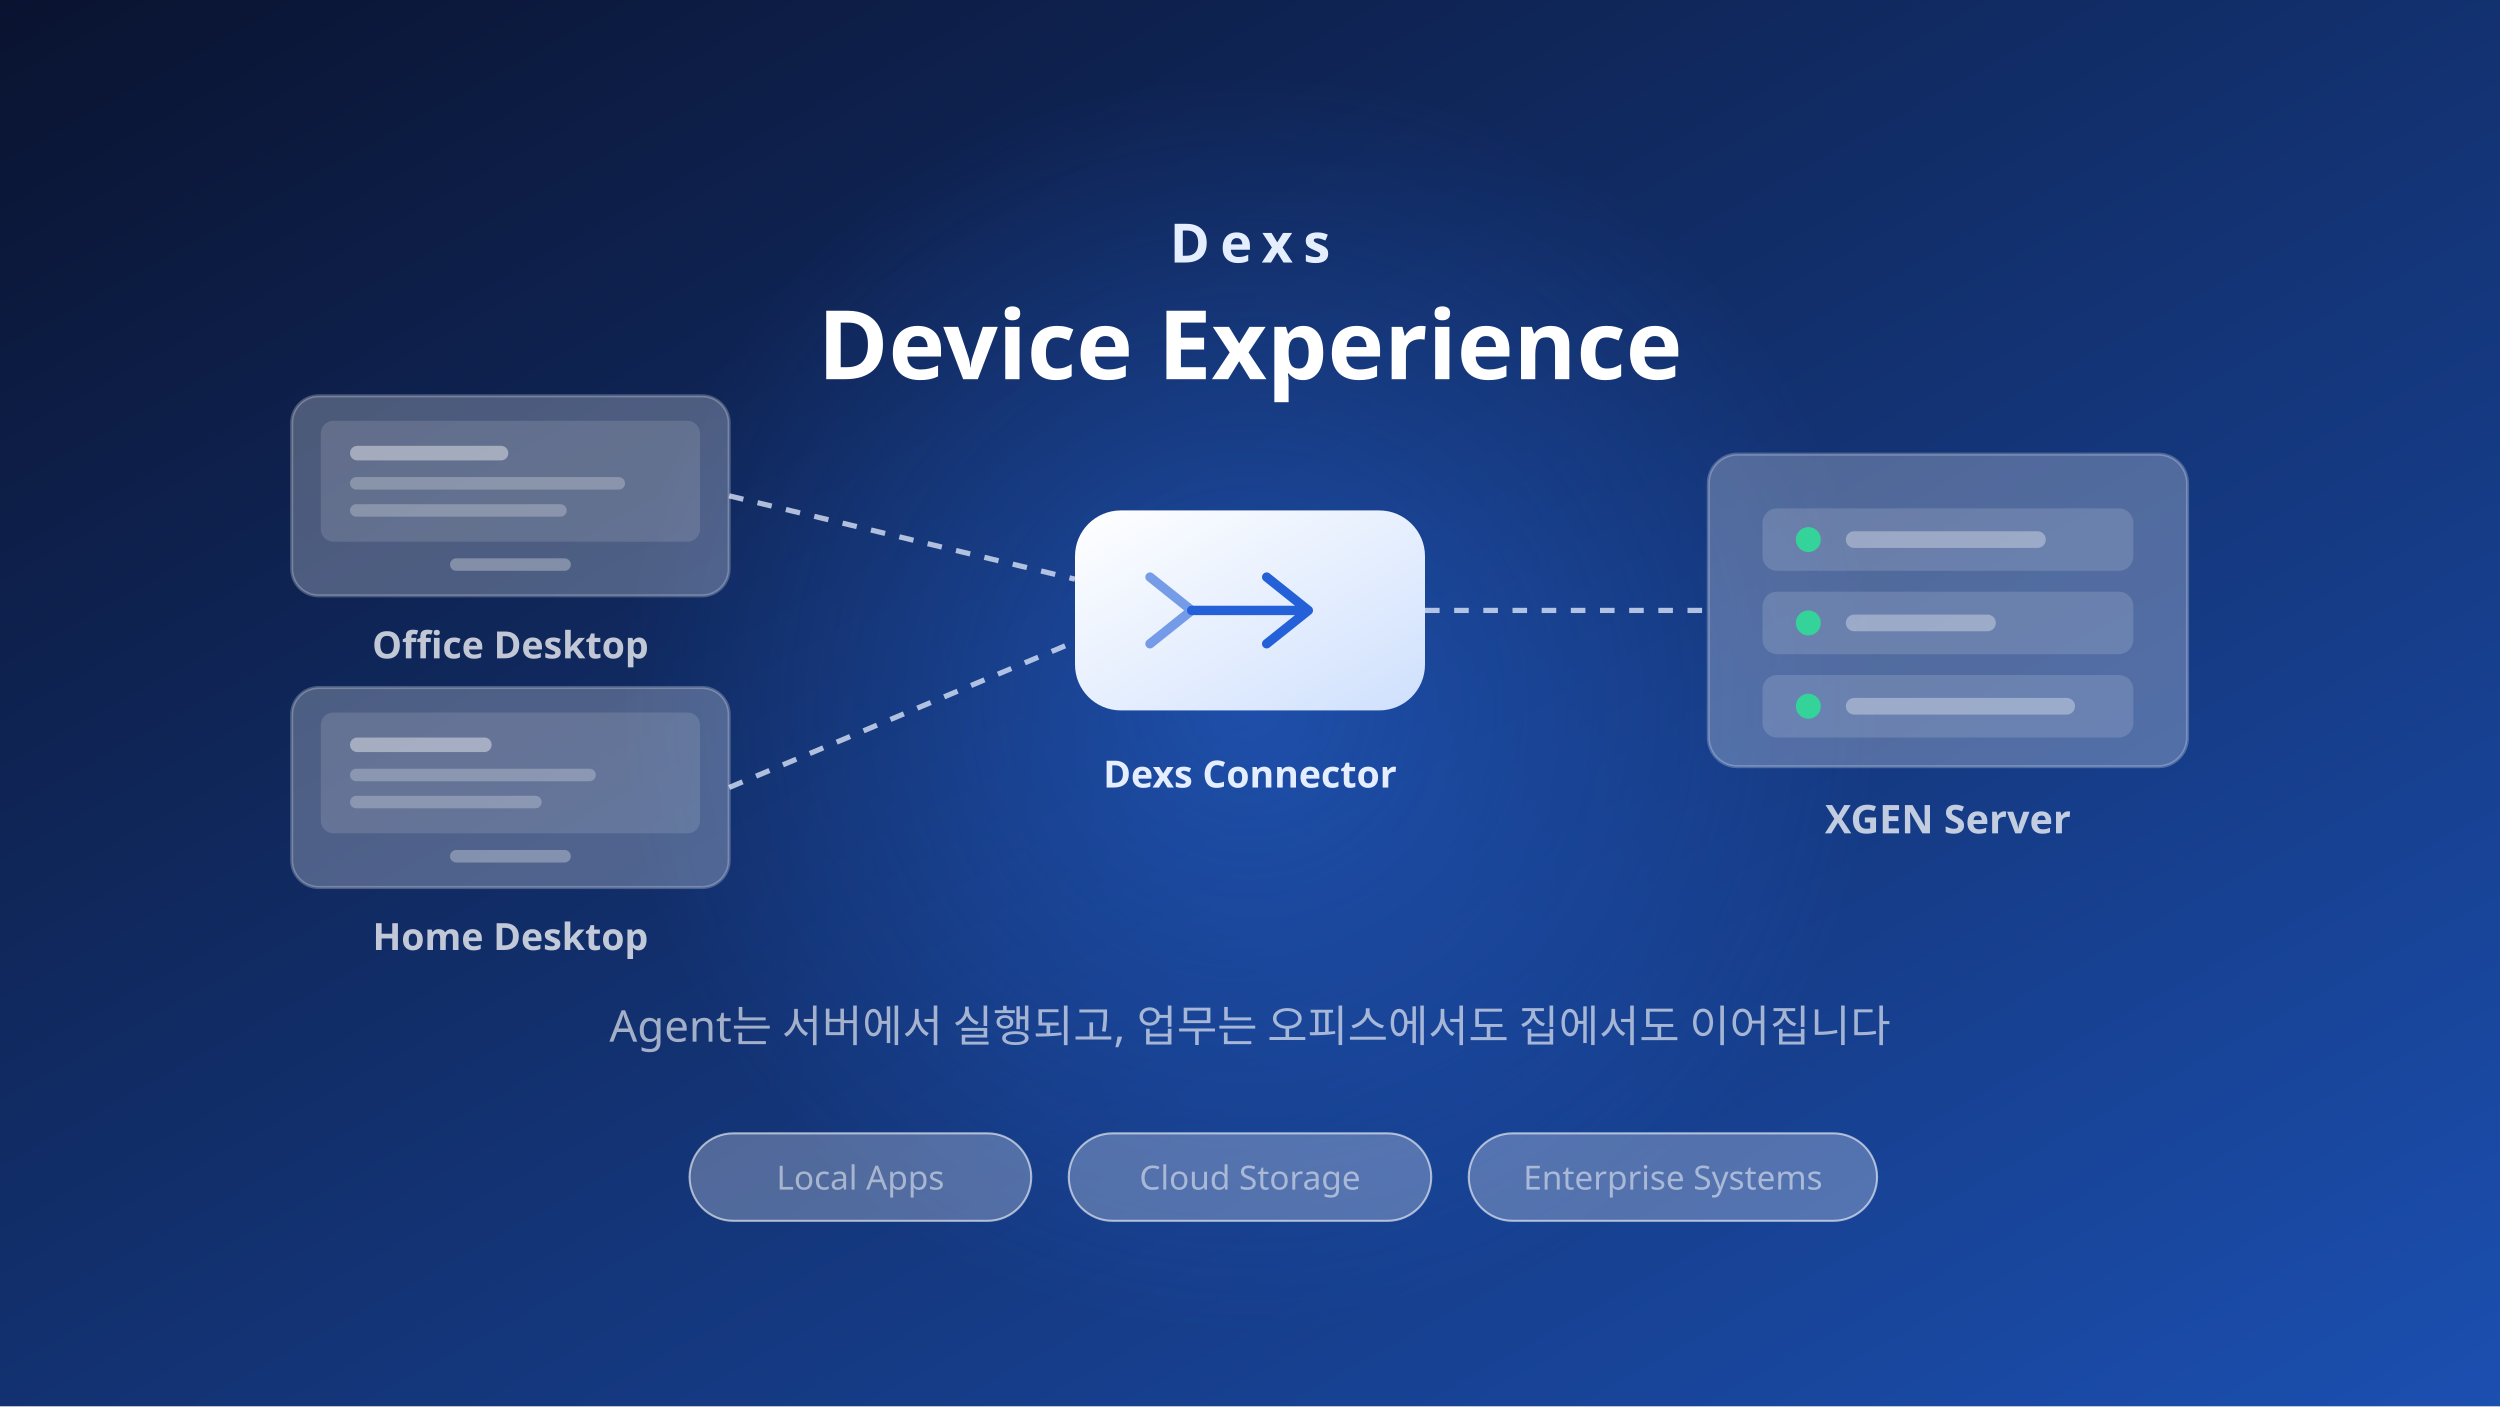
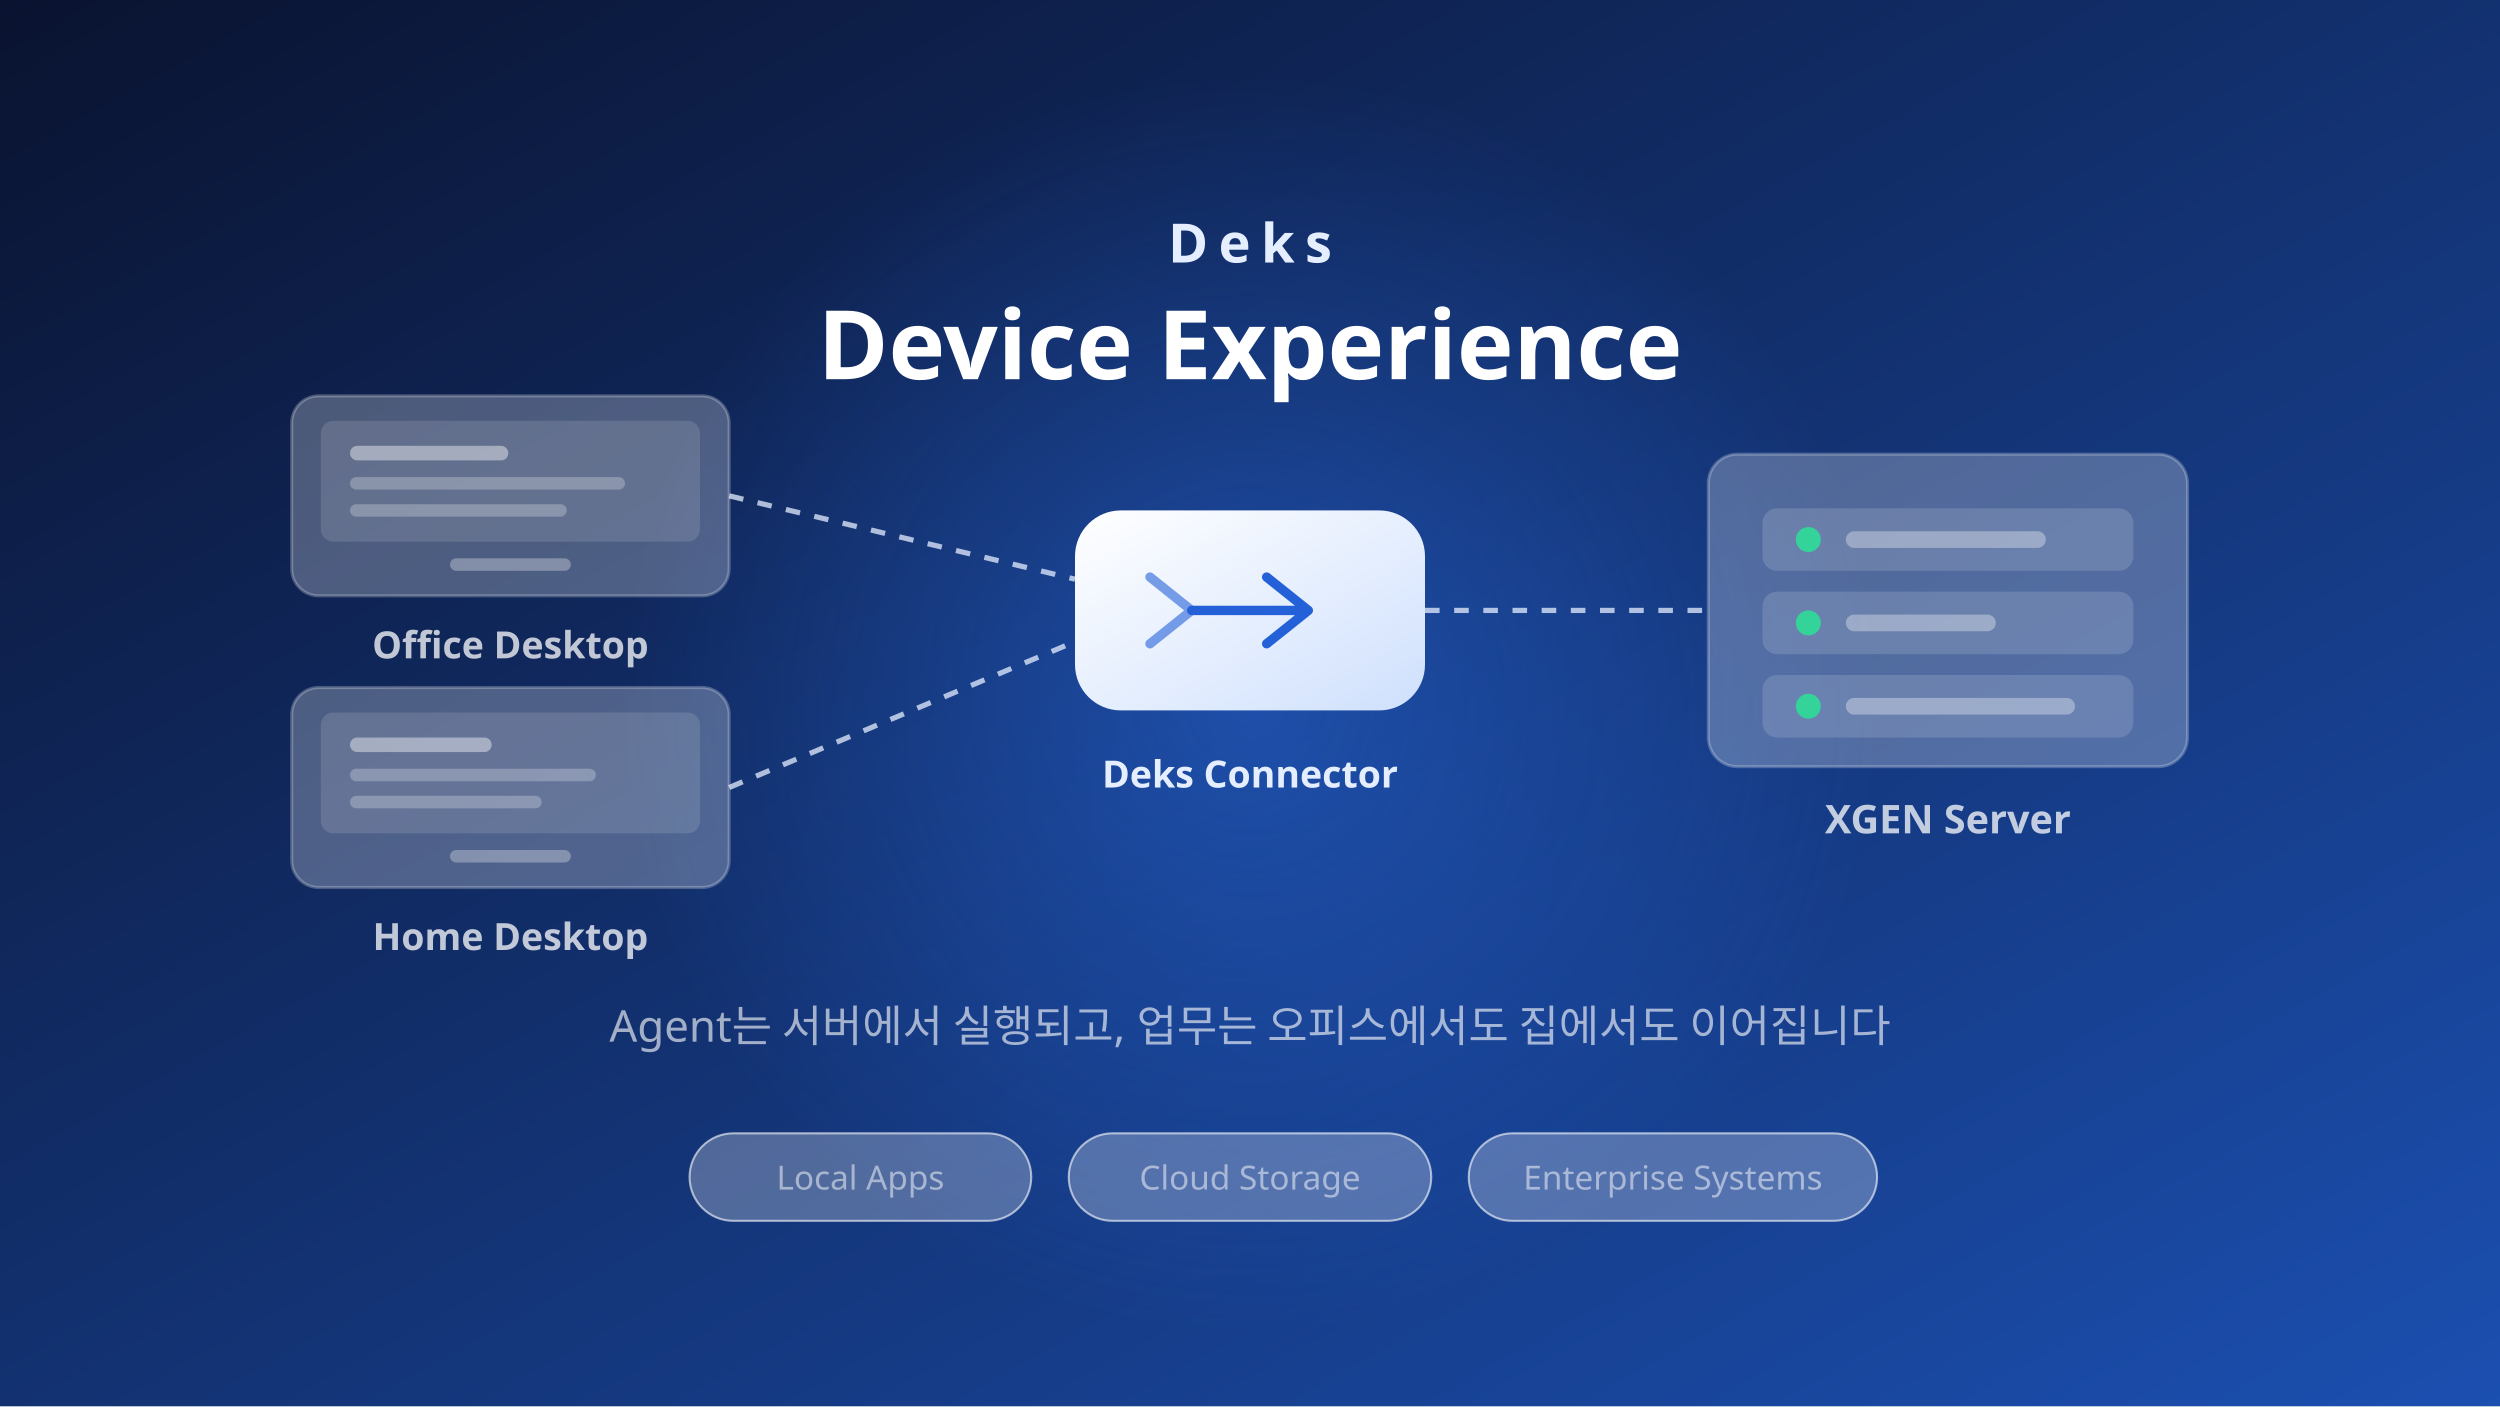
- <svg xmlns="http://www.w3.org/2000/svg" viewBox="0 0 1200 675" role="img" aria-label="Dexs — 서버에서 실행되는 Agent와 오피스·집의 사용자 데스크톱을 잇는 커넥터">
+ <svg xmlns="http://www.w3.org/2000/svg" viewBox="0 0 1200 675" role="img" aria-label="Deks — 서버에서 실행되는 Agent와 오피스·집의 사용자 데스크톱을 잇는 커넥터">
  <defs>
    <linearGradient id="bg" x1="0" y1="0" x2="1" y2="1">
      <stop offset="0" stop-color="#0a1330" />
      <stop offset="1" stop-color="#1b4fb0" />
    </linearGradient>
    <linearGradient id="brand" x1="0" y1="0" x2="1" y2="1">
      <stop offset="0" stop-color="#ffffff" />
      <stop offset="1" stop-color="#cfe0fd" />
    </linearGradient>
    <radialGradient id="glow" cx="50%" cy="50%" r="50%">
      <stop offset="0" stop-color="#2f7bff" stop-opacity="0.4" />
      <stop offset="1" stop-color="#2f7bff" stop-opacity="0" />
    </radialGradient>
  </defs>
  <rect width="1200" height="675" fill="url(#bg)" />
  <circle cx="600" cy="338" r="300" fill="url(#glow)" />
  <g transform="translate(140 190)">
    <rect width="210" height="96" rx="13" fill="#ffffff42" stroke="#ffffff3d" stroke-width="1.5" />
    <rect x="14" y="12" width="182" height="58" rx="6" fill="#ffffff1f" />
    <rect x="28" y="24" width="76" height="7" rx="3.5" fill="#ffffff6b" />
    <rect x="28" y="39" width="132" height="6" rx="3" fill="#ffffff40" />
    <rect x="28" y="52" width="104" height="6" rx="3" fill="#ffffff40" />
    <rect x="76" y="78" width="58" height="6" rx="3" fill="#ffffff4d" />
    <text x="105" y="126" text-anchor="middle" font-family="Pretendard,'Pretendard Variable','Malgun Gothic','Apple SD Gothic Neo','Noto Sans KR',sans-serif" font-size="18" font-weight="600" fill="#ffffffbd">Office Desktop</text>
  </g>
  <g transform="translate(140 330)">
    <rect width="210" height="96" rx="13" fill="#ffffff42" stroke="#ffffff3d" stroke-width="1.5" />
    <rect x="14" y="12" width="182" height="58" rx="6" fill="#ffffff1f" />
    <rect x="28" y="24" width="68" height="7" rx="3.5" fill="#ffffff6b" />
    <rect x="28" y="39" width="118" height="6" rx="3" fill="#ffffff40" />
    <rect x="28" y="52" width="92" height="6" rx="3" fill="#ffffff40" />
    <rect x="76" y="78" width="58" height="6" rx="3" fill="#ffffff4d" />
    <text x="105" y="126" text-anchor="middle" font-family="Pretendard,'Pretendard Variable','Malgun Gothic','Apple SD Gothic Neo','Noto Sans KR',sans-serif" font-size="18" font-weight="600" fill="#ffffffbd">Home Desktop</text>
  </g>
  <g transform="translate(820 218)">
    <rect width="230" height="150" rx="14" fill="#ffffff42" stroke="#ffffff3d" stroke-width="1.5" />
    <rect x="26" y="26" width="178" height="30" rx="7" fill="#ffffff24" />
    <circle cx="48" cy="41" r="6" fill="#34d399" />
    <rect x="66" y="37" width="96" height="8" rx="4" fill="#ffffff54" />
    <rect x="26" y="66" width="178" height="30" rx="7" fill="#ffffff24" />
    <circle cx="48" cy="81" r="6" fill="#34d399" />
    <rect x="66" y="77" width="72" height="8" rx="4" fill="#ffffff54" />
    <rect x="26" y="106" width="178" height="30" rx="7" fill="#ffffff24" />
    <circle cx="48" cy="121" r="6" fill="#34d399" />
    <rect x="66" y="117" width="110" height="8" rx="4" fill="#ffffff54" />
    <text x="115" y="182" text-anchor="middle" font-family="Pretendard,'Pretendard Variable','Malgun Gothic','Apple SD Gothic Neo','Noto Sans KR',sans-serif" font-size="19" font-weight="600" fill="#ffffffbd">XGEN Server</text>
  </g>
  <line x1="350" y1="238" x2="516" y2="278" stroke="#e4eeff" stroke-width="2.5" stroke-dasharray="7 7" opacity="0.75" />
  <line x1="350" y1="378" x2="516" y2="308" stroke="#e4eeff" stroke-width="2.5" stroke-dasharray="7 7" opacity="0.75" />
  <line x1="684" y1="293" x2="820" y2="293" stroke="#e4eeff" stroke-width="2.5" stroke-dasharray="7 7" opacity="0.75" />
  <g transform="translate(516 245)">
    <rect width="168" height="96" rx="22" fill="url(#brand)" />
    <path d="M56 48 h56 M92 32 l20 16 -20 16" fill="none" stroke="#2461d8" stroke-width="4.5" stroke-linecap="round" stroke-linejoin="round" />
    <path d="M56 48 l-20 -16 M56 48 l-20 16" fill="none" stroke="#2461d8" stroke-width="4.5" stroke-linecap="round" stroke-linejoin="round" opacity="0.6" />
  </g>
-   <text x="600" y="378" text-anchor="middle" font-family="Pretendard,'Pretendard Variable','Malgun Gothic','Apple SD Gothic Neo','Noto Sans KR',sans-serif" font-size="18" font-weight="700" fill="#e4eeff">Dexs Connector</text>
-   <text x="600" y="126" text-anchor="middle" font-family="Pretendard,'Pretendard Variable','Malgun Gothic','Apple SD Gothic Neo','Noto Sans KR',sans-serif" font-size="26" font-weight="600" fill="#e4eeff" letter-spacing="5">Dexs</text>
+   <text x="600" y="378" text-anchor="middle" font-family="Pretendard,'Pretendard Variable','Malgun Gothic','Apple SD Gothic Neo','Noto Sans KR',sans-serif" font-size="18" font-weight="700" fill="#e4eeff">Deks Connector</text>
+   <text x="600" y="126" text-anchor="middle" font-family="Pretendard,'Pretendard Variable','Malgun Gothic','Apple SD Gothic Neo','Noto Sans KR',sans-serif" font-size="26" font-weight="600" fill="#e4eeff" letter-spacing="5">Deks</text>
  <text x="600" y="182" text-anchor="middle" font-family="Pretendard,'Pretendard Variable','Malgun Gothic','Apple SD Gothic Neo','Noto Sans KR',sans-serif" font-size="46" font-weight="700" fill="#ffffff">Device Experience</text>
  <text x="600" y="500" text-anchor="middle" font-family="Pretendard,'Pretendard Variable','Malgun Gothic','Apple SD Gothic Neo','Noto Sans KR',sans-serif" font-size="21" fill="#ffffff9c">Agent는 서버에서 실행되고, 업무는 오피스에서도 집에서도 이어집니다</text>
  <g font-family="Pretendard,'Pretendard Variable','Malgun Gothic','Apple SD Gothic Neo','Noto Sans KR',sans-serif" font-size="16" fill="#ffffff80">
    <rect x="331" y="544" width="164" height="42" rx="21" fill="#ffffff42" stroke="#ffffff99" />
    <text x="413" y="571" text-anchor="middle">Local Apps</text>
    <rect x="513" y="544" width="174" height="42" rx="21" fill="#ffffff42" stroke="#ffffff99" />
    <text x="600" y="571" text-anchor="middle">Cloud Storage</text>
    <rect x="705" y="544" width="196" height="42" rx="21" fill="#ffffff42" stroke="#ffffff99" />
    <text x="803" y="571" text-anchor="middle">Enterprise Systems</text>
  </g>
</svg>
